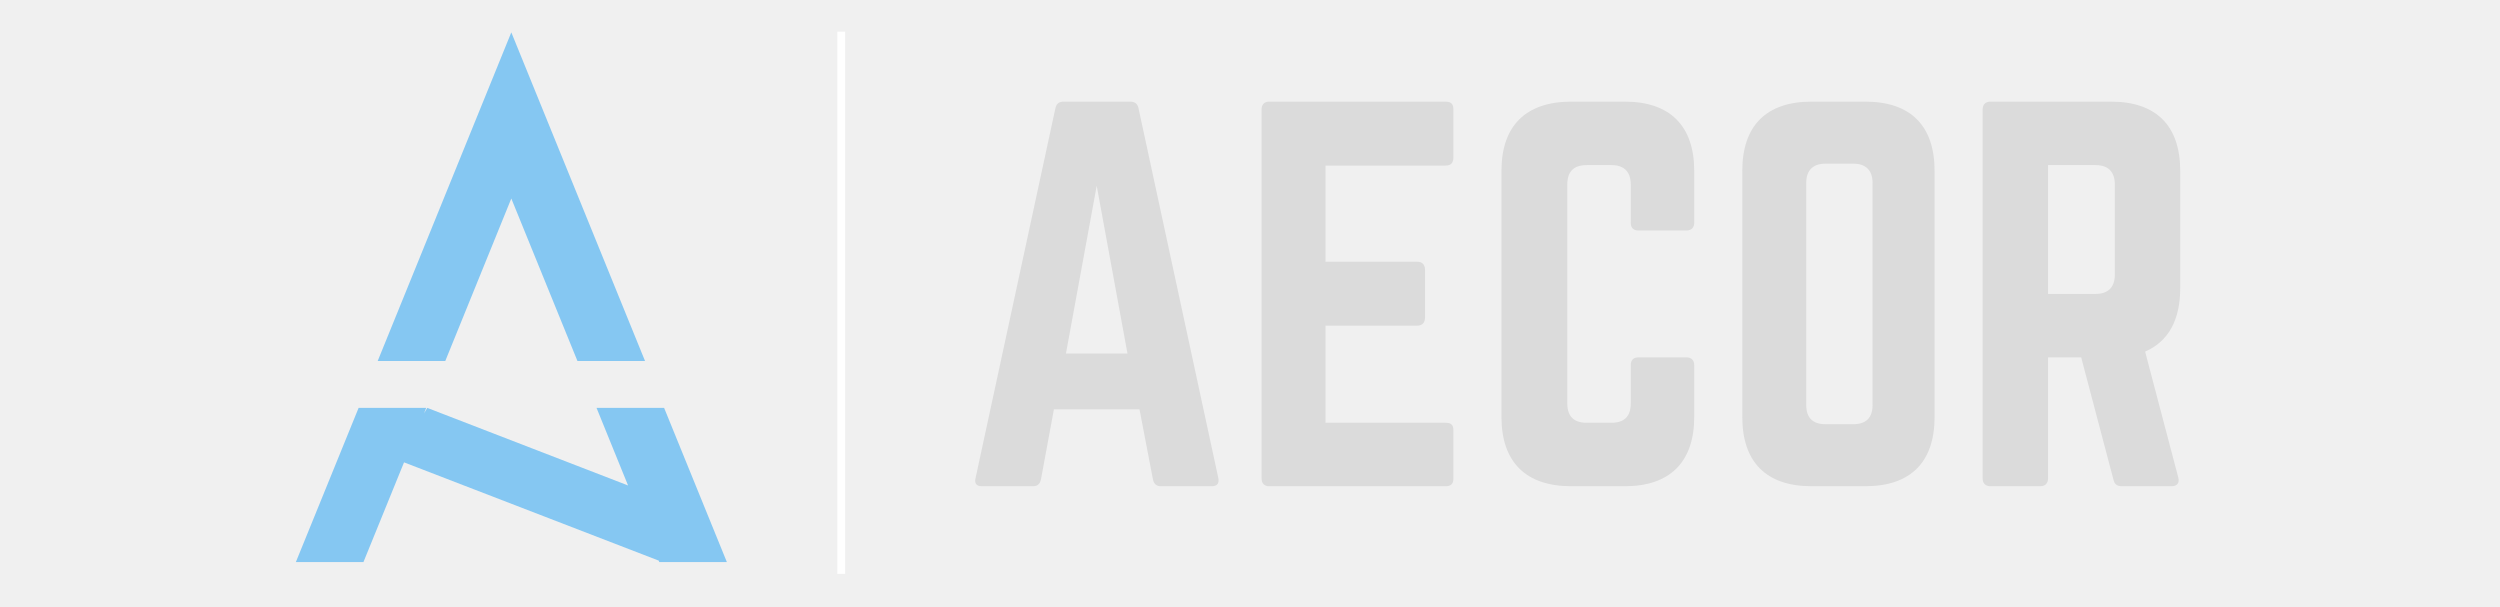
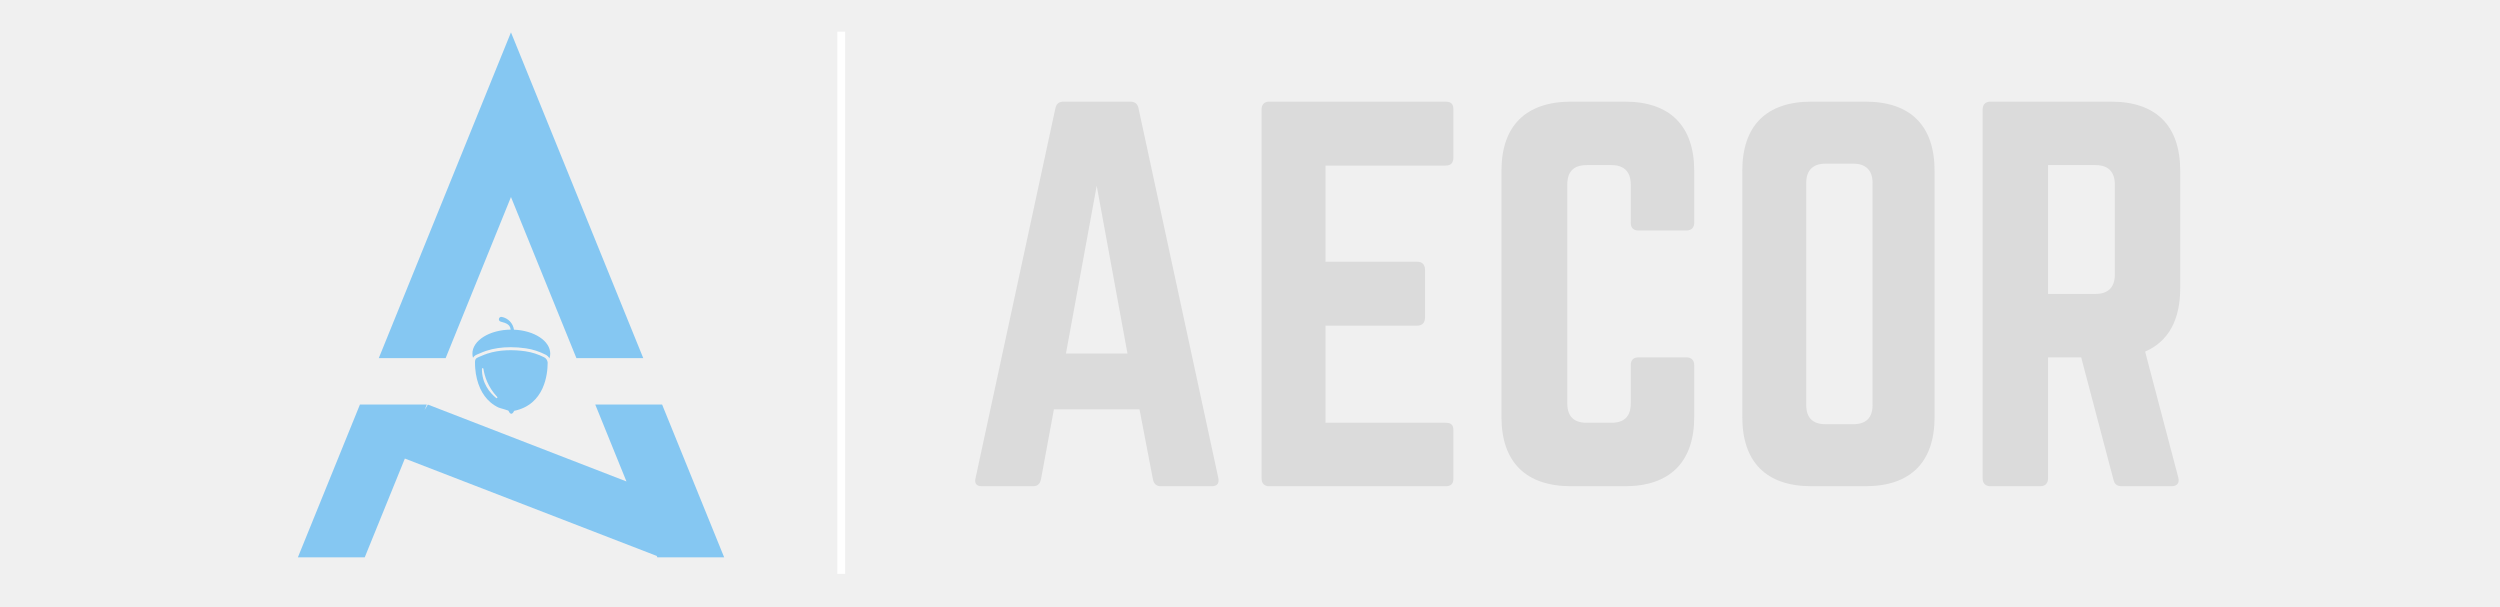
<svg xmlns="http://www.w3.org/2000/svg" width="1600" zoomAndPan="magnify" viewBox="0 0 1200 291" height="388" preserveAspectRatio="xMidYMid meet" version="1.0">
  <defs>
    <g />
-     <clipPath id="267123922b">
-       <path d="M 181 15.531 L 310 15.531 L 310 174 L 181 174 Z M 181 15.531 " clip-rule="nonzero" />
+     <clipPath id="8b91be9dbb">
+       <path d="M 181 15.531 L 309 15.531 L 309 172 L 181 172 Z M 181 15.531 " clip-rule="nonzero" />
    </clipPath>
-     <clipPath id="d52a42808c">
-       <path d="M 142 195 L 348.953 195 L 348.953 269.781 L 142 269.781 Z M 142 195 " clip-rule="nonzero" />
+     <clipPath id="84c3f666c0">
+       <path d="M 142.914 194 L 347.664 194 L 347.664 267.531 L 142.914 267.531 Z M 142.914 194 " clip-rule="nonzero" />
+     </clipPath>
+     <clipPath id="27845e504e">
+       <path d="M 226.754 152.094 L 264.113 152.094 L 264.113 172.117 L 226.754 172.117 Z M 226.754 152.094 " clip-rule="nonzero" />
+     </clipPath>
+     <clipPath id="d3ec363697">
+       <path d="M 228 168 L 263 168 L 263 198.594 L 228 198.594 Z M 228 168 " clip-rule="nonzero" />
    </clipPath>
  </defs>
-   <g clip-path="url(#267123922b)">
-     <path fill="#85c7f2" d="M 245.426 95.281 L 277.18 173.289 L 309.621 173.289 L 245.426 15.531 L 181.285 173.289 L 213.727 173.289 Z M 245.426 95.281 " fill-opacity="1" fill-rule="nonzero" />
-   </g>
-   <g clip-path="url(#d52a42808c)">
-     <path fill="#85c7f2" d="M 318.777 195.789 L 286.336 195.789 L 301.469 233.023 L 205.098 195.789 L 203.512 198.43 L 204.57 195.789 L 172.129 195.789 L 142.016 269.781 L 174.457 269.781 L 193.934 221.93 L 316.184 269.094 L 316.449 269.781 L 348.891 269.781 Z M 318.777 195.789 " fill-opacity="1" fill-rule="nonzero" />
-   </g>
  <g fill="#dbdbdb" fill-opacity="1">
    <g transform="translate(458.8121, 233.3843)">
      <g>
        <path d="M 122.754 0 C 125.523 0 126.449 -1.383 125.984 -3.922 L 87.684 -181.363 C 87.223 -183.672 85.836 -184.594 83.762 -184.594 L 51.688 -184.594 C 49.609 -184.594 48.227 -183.672 47.766 -181.363 L 9.461 -3.922 C 8.77 -1.383 9.922 0 12.461 0 L 37.148 0 C 39.227 0 40.379 -1.152 40.84 -3.23 L 47.07 -36.918 L 88.145 -36.918 L 94.605 -3.23 C 95.066 -1.152 96.219 0 98.297 0 Z M 82.375 -63.684 L 52.84 -63.684 L 67.609 -144.215 Z M 82.375 -63.684 " />
      </g>
    </g>
  </g>
  <g fill="#dbdbdb" fill-opacity="1">
    <g transform="translate(594.0248, 233.3843)">
      <g>
        <path d="M 103.605 -180.902 C 103.605 -183.211 102.68 -184.594 99.91 -184.594 L 15 -184.594 C 12.922 -184.594 11.539 -183.211 11.539 -180.902 L 11.539 -3.691 C 11.539 -1.383 12.922 0 15 0 L 99.91 0 C 102.68 0 103.605 -1.383 103.605 -3.691 L 103.605 -26.766 C 103.605 -29.305 102.68 -30.457 99.91 -30.457 L 42.227 -30.457 L 42.227 -77.07 L 86.297 -77.07 C 88.605 -77.07 89.988 -78.453 89.988 -80.992 L 89.988 -103.836 C 89.988 -106.371 88.605 -107.758 86.297 -107.758 L 42.227 -107.758 L 42.227 -153.906 L 99.91 -153.906 C 102.68 -153.906 103.605 -155.52 103.605 -157.828 Z M 103.605 -180.902 " />
      </g>
    </g>
  </g>
  <g fill="#dbdbdb" fill-opacity="1">
    <g transform="translate(709.1633, 233.3843)">
      <g>
        <path d="M 104.066 -151.367 C 104.066 -173.059 92.297 -184.594 70.84 -184.594 L 44.996 -184.594 C 23.305 -184.594 11.539 -173.059 11.539 -151.367 L 11.539 -33.227 C 11.539 -11.539 23.305 0 44.996 0 L 70.84 0 C 92.297 0 104.066 -11.539 104.066 -33.227 L 104.066 -58.148 C 104.066 -60.453 102.68 -61.84 100.375 -61.84 L 77.301 -61.84 C 74.762 -61.84 73.605 -60.453 73.605 -58.148 L 73.605 -39.688 C 73.605 -33.457 70.375 -30.457 64.379 -30.457 L 52.379 -30.457 C 46.379 -30.457 43.148 -33.457 43.148 -39.688 L 43.148 -144.906 C 43.148 -150.906 46.148 -154.137 52.379 -154.137 L 64.379 -154.137 C 70.375 -154.137 73.605 -150.906 73.605 -144.906 L 73.605 -126.449 C 73.605 -124.141 74.762 -122.754 77.301 -122.754 L 100.375 -122.754 C 102.68 -122.754 104.066 -124.141 104.066 -126.449 Z M 104.066 -151.367 " />
      </g>
    </g>
  </g>
  <g fill="#dbdbdb" fill-opacity="1">
    <g transform="translate(824.7633, 233.3843)">
      <g>
        <path d="M 11.539 -33.227 C 11.539 -11.539 23.074 0 44.766 0 L 70.609 0 C 92.297 0 103.836 -11.539 103.836 -33.227 L 103.836 -151.367 C 103.836 -173.059 92.297 -184.594 70.609 -184.594 L 44.766 -184.594 C 23.074 -184.594 11.539 -173.059 11.539 -151.367 Z M 51.457 -29.766 C 45.457 -29.766 42.227 -32.766 42.227 -38.996 L 42.227 -145.598 C 42.227 -151.598 45.457 -154.828 51.457 -154.828 L 64.84 -154.828 C 70.84 -154.828 74.07 -151.598 74.07 -145.598 L 74.07 -38.996 C 74.07 -32.766 70.84 -29.766 64.84 -29.766 Z M 51.457 -29.766 " />
      </g>
    </g>
  </g>
  <g fill="#dbdbdb" fill-opacity="1">
    <g transform="translate(940.1325, 233.3843)">
      <g>
        <path d="M 106.371 -151.367 C 106.371 -173.059 94.836 -184.594 73.145 -184.594 L 15.23 -184.594 C 12.922 -184.594 11.539 -183.211 11.539 -180.902 L 11.539 -3.691 C 11.539 -1.383 12.922 0 15.23 0 L 39.227 0 C 41.535 0 42.918 -1.383 42.918 -3.691 L 42.918 -61.84 L 58.84 -61.84 L 74.301 -3.23 C 74.762 -1.152 75.914 0 78.223 0 L 102.219 0 C 104.758 0 106.141 -1.383 105.449 -4.152 L 89.527 -64.609 C 100.605 -69.453 106.371 -79.605 106.371 -95.066 Z M 42.918 -92.297 L 42.918 -154.137 L 65.762 -154.137 C 71.762 -154.137 74.992 -150.906 74.992 -144.906 L 74.992 -101.527 C 74.992 -95.527 71.762 -92.297 65.762 -92.297 Z M 42.918 -92.297 " />
      </g>
    </g>
  </g>
  <path stroke-linecap="butt" transform="matrix(0.000000000000000046, -0.750913, 0.75, 0.000000000000000046, 401.9265, 275.4668)" fill="none" stroke-linejoin="miter" d="M 0.003 2.499 L 346.586 2.499 " stroke="#ffffff" stroke-width="5" stroke-opacity="1" stroke-miterlimit="4" />
+   <g clip-path="url(#8b91be9dbb)">
+     <path fill="#85c7f2" d="M 245.266 94.574 L 276.672 171.891 L 308.762 171.891 L 245.266 15.531 L 181.82 171.891 L 213.91 171.891 Z M 245.266 94.574 " fill-opacity="1" fill-rule="nonzero" />
+   </g>
+   <g clip-path="url(#84c3f666c0)">
+     <path fill="#85c7f2" d="M 317.816 194.191 L 285.727 194.191 L 300.699 231.098 L 205.375 194.191 L 203.805 196.809 L 204.852 194.191 L 172.766 194.191 L 142.98 267.531 L 175.066 267.531 L 194.332 220.105 L 315.254 266.852 L 315.516 267.531 L 347.602 267.531 Z M 317.816 194.191 " fill-opacity="1" fill-rule="nonzero" />
+   </g>
+   <g clip-path="url(#27845e504e)">
+     <path fill="#85c7f2" d="M 264.113 169.734 C 264.113 170.52 263.988 171.289 263.742 172.031 C 263.316 171.27 262.668 170.637 261.848 170.227 C 258.805 168.684 255.641 167.664 252.445 167.199 C 249.961 166.836 247.488 166.652 245.102 166.652 C 240.836 166.652 236.906 167.234 233.43 168.383 C 232.379 168.73 231.328 169.141 230.297 169.609 C 230.047 169.723 229.797 169.824 229.555 169.922 C 228.703 170.262 227.641 170.691 227.035 171.727 C 226.852 171.082 226.754 170.414 226.754 169.734 C 226.754 163.438 234.949 158.324 245.125 158.219 C 244.848 156.066 243.645 155.23 240.328 154.375 C 239.809 154.238 239.449 153.77 239.461 153.234 C 239.473 152.516 240.129 151.984 240.832 152.117 C 243.883 152.688 246.262 155.152 246.703 158.246 C 256.43 158.648 264.113 163.637 264.113 169.734 " fill-opacity="1" fill-rule="nonzero" />
+   </g>
+   <g clip-path="url(#d3ec363697)">
+     <path fill="#85c7f2" d="M 232.035 176.996 C 232.566 180.516 234.148 185.73 238.66 190.531 C 238.965 190.855 238.52 191.332 238.176 191.051 C 235.098 188.535 231.27 184.004 231.324 177.047 C 231.328 176.605 231.969 176.559 232.035 176.996 Z M 261.199 171.508 C 258.383 170.086 255.363 169.078 252.238 168.625 C 246.254 167.75 239.664 167.84 233.879 169.75 C 232.863 170.086 231.867 170.477 230.891 170.922 C 229.293 171.645 228.035 171.758 228 173.637 C 228 173.715 228 173.793 228 173.871 C 227.988 174.887 228.031 175.898 228.117 176.91 C 228.398 180.215 229.141 183.52 230.539 186.539 C 231.695 189.039 233.324 191.324 235.426 193.121 C 236.594 194.117 237.895 194.953 239.281 195.613 C 239.863 195.895 244.004 196.922 244.105 197.207 C 244.105 197.207 244.543 198.449 245.324 198.582 L 245.324 198.59 C 245.363 198.594 245.398 198.598 245.438 198.594 C 245.473 198.598 245.508 198.594 245.547 198.59 L 245.547 198.582 C 246.328 198.449 246.766 197.207 246.766 197.207 C 261.457 194.215 262.852 179.484 262.875 174.242 C 262.875 174.125 262.867 174.012 262.855 173.898 C 262.746 172.879 262.125 171.98 261.199 171.508 " fill-opacity="1" fill-rule="nonzero" />
+   </g>
</svg>
